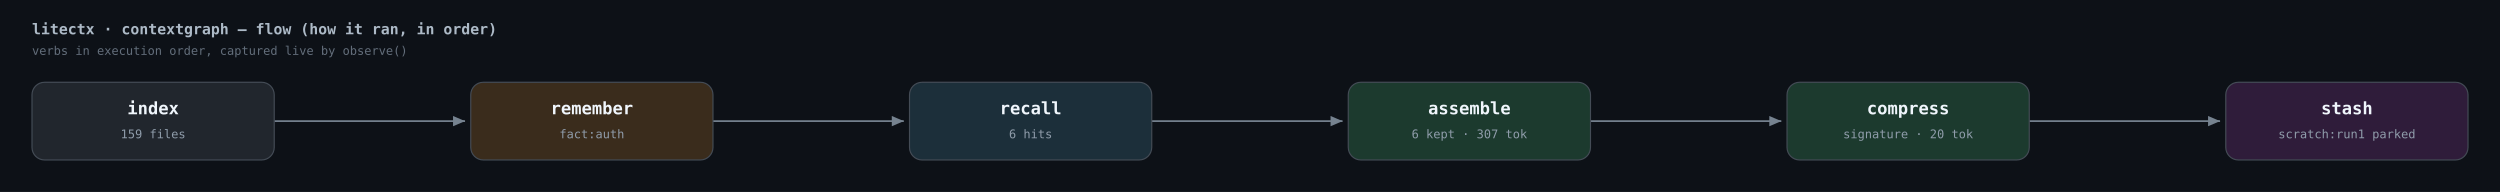
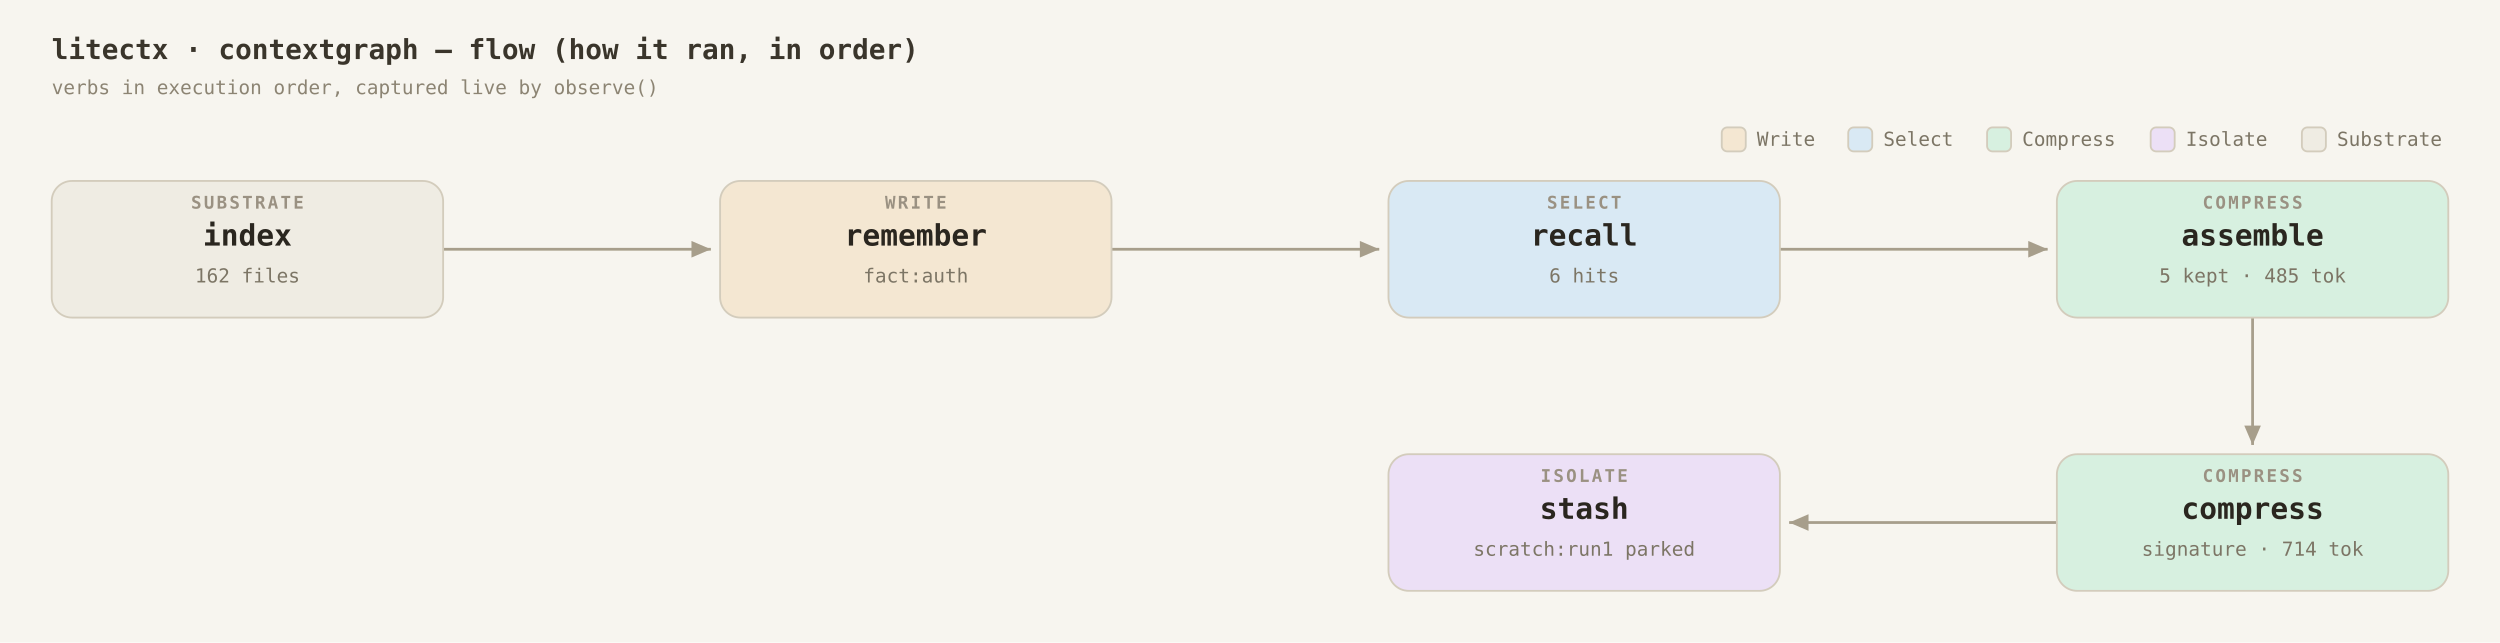
- <svg xmlns="http://www.w3.org/2000/svg" width="2188" height="168" viewBox="0 0 2188 168" font-family="ui-monospace, SFMono-Regular, Menlo, monospace">
-   <rect width="2188" height="168" fill="#0d1117" />
+ <svg xmlns="http://www.w3.org/2000/svg" width="1354" height="348" viewBox="0 0 1354 348" font-family="ui-monospace, SFMono-Regular, Menlo, monospace">
+   <rect width="1354" height="348" fill="#f7f5ef" />
  <defs>
    <marker id="arrow" markerWidth="10" markerHeight="10" refX="7" refY="3" orient="auto">
-       <path d="M0,0 L7,3 L0,6 Z" fill="#768390" />
+       <path d="M0,0 L7,3 L0,6 Z" fill="#a79e8b" />
    </marker>
  </defs>
-   <text x="28" y="30" fill="#adbac7" font-size="13" font-weight="bold">litectx · contextgraph — flow (how it ran, in order)</text>
-   <text x="28" y="48" fill="#636e7b" font-size="10.5">verbs in execution order, captured live by observe()</text>
-   <line x1="240" y1="106" x2="407" y2="106" stroke="#768390" stroke-width="1.5" marker-end="url(#arrow)" />
-   <line x1="624" y1="106" x2="791" y2="106" stroke="#768390" stroke-width="1.5" marker-end="url(#arrow)" />
-   <line x1="1008" y1="106" x2="1175" y2="106" stroke="#768390" stroke-width="1.5" marker-end="url(#arrow)" />
-   <line x1="1392" y1="106" x2="1559" y2="106" stroke="#768390" stroke-width="1.5" marker-end="url(#arrow)" />
-   <line x1="1776" y1="106" x2="1943" y2="106" stroke="#768390" stroke-width="1.5" marker-end="url(#arrow)" />
-   <rect x="28" y="72" width="212" height="68" rx="11" fill="#21262d" stroke="#444c56" />
-   <text x="134" y="100" fill="#f0f6fc" font-size="15" font-weight="bold" text-anchor="middle">index</text>
-   <text x="134" y="121" fill="#909dab" font-size="10.5" text-anchor="middle">159 files</text>
-   <rect x="412" y="72" width="212" height="68" rx="11" fill="#3a2c1c" stroke="#444c56" />
-   <text x="518" y="100" fill="#f0f6fc" font-size="15" font-weight="bold" text-anchor="middle">remember</text>
-   <text x="518" y="121" fill="#909dab" font-size="10.5" text-anchor="middle">fact:auth</text>
-   <rect x="796" y="72" width="212" height="68" rx="11" fill="#1c2f3a" stroke="#444c56" />
-   <text x="902" y="100" fill="#f0f6fc" font-size="15" font-weight="bold" text-anchor="middle">recall</text>
-   <text x="902" y="121" fill="#909dab" font-size="10.5" text-anchor="middle">6 hits</text>
-   <rect x="1180" y="72" width="212" height="68" rx="11" fill="#1c3a2e" stroke="#444c56" />
-   <text x="1286" y="100" fill="#f0f6fc" font-size="15" font-weight="bold" text-anchor="middle">assemble</text>
-   <text x="1286" y="121" fill="#909dab" font-size="10.5" text-anchor="middle">6 kept · 307 tok</text>
-   <rect x="1564" y="72" width="212" height="68" rx="11" fill="#1c3a2e" stroke="#444c56" />
-   <text x="1670" y="100" fill="#f0f6fc" font-size="15" font-weight="bold" text-anchor="middle">compress</text>
-   <text x="1670" y="121" fill="#909dab" font-size="10.5" text-anchor="middle">signature · 20 tok</text>
-   <rect x="1948" y="72" width="212" height="68" rx="11" fill="#2f1c3a" stroke="#444c56" />
-   <text x="2054" y="100" fill="#f0f6fc" font-size="15" font-weight="bold" text-anchor="middle">stash</text>
-   <text x="2054" y="121" fill="#909dab" font-size="10.5" text-anchor="middle">scratch:run1 parked</text>
+   <text x="28" y="32" fill="#3a352b" font-size="15" font-weight="bold">litectx · contextgraph — flow (how it ran, in order)</text>
+   <text x="28" y="51" fill="#8c8473" font-size="10.5">verbs in execution order, captured live by observe()</text>
+   <text x="1265.7" y="79" fill="#7c7565" font-size="10.5">Substrate</text>
+   <rect x="1246.7" y="69" width="13" height="13" rx="3" fill="#efece3" stroke="#d3ccbc" />
+   <text x="1183.8" y="79" fill="#7c7565" font-size="10.5">Isolate</text>
+   <rect x="1164.8" y="69" width="13" height="13" rx="3" fill="#ece0f6" stroke="#d3ccbc" />
+   <text x="1095.2" y="79" fill="#7c7565" font-size="10.5">Compress</text>
+   <rect x="1076.2" y="69" width="13" height="13" rx="3" fill="#d7f0e0" stroke="#d3ccbc" />
+   <text x="1020" y="79" fill="#7c7565" font-size="10.5">Select</text>
+   <rect x="1001" y="69" width="13" height="13" rx="3" fill="#d9e9f4" stroke="#d3ccbc" />
+   <text x="951.5" y="79" fill="#7c7565" font-size="10.5">Write</text>
+   <rect x="932.5" y="69" width="13" height="13" rx="3" fill="#f4e7d2" stroke="#d3ccbc" />
+   <line x1="240" y1="135" x2="385" y2="135" stroke="#a79e8b" stroke-width="1.5" marker-end="url(#arrow)" />
+   <line x1="602" y1="135" x2="747" y2="135" stroke="#a79e8b" stroke-width="1.5" marker-end="url(#arrow)" />
+   <line x1="964" y1="135" x2="1109" y2="135" stroke="#a79e8b" stroke-width="1.5" marker-end="url(#arrow)" />
+   <line x1="1220" y1="172" x2="1220" y2="241" stroke="#a79e8b" stroke-width="1.5" marker-end="url(#arrow)" />
+   <line x1="1114" y1="283" x2="969" y2="283" stroke="#a79e8b" stroke-width="1.5" marker-end="url(#arrow)" />
+   <rect x="28" y="98" width="212" height="74" rx="11" fill="#efece3" stroke="#d3ccbc" />
+   <text x="134" y="113" fill="#9a9182" font-size="9.5" letter-spacing="1.2" font-weight="bold" text-anchor="middle">SUBSTRATE</text>
+   <text x="134" y="133" fill="#2a261f" font-size="16" font-weight="bold" text-anchor="middle">index</text>
+   <text x="134" y="153" fill="#7c7565" font-size="10.5" text-anchor="middle">162 files</text>
+   <rect x="390" y="98" width="212" height="74" rx="11" fill="#f4e7d2" stroke="#d3ccbc" />
+   <text x="496" y="113" fill="#9a9182" font-size="9.5" letter-spacing="1.2" font-weight="bold" text-anchor="middle">WRITE</text>
+   <text x="496" y="133" fill="#2a261f" font-size="16" font-weight="bold" text-anchor="middle">remember</text>
+   <text x="496" y="153" fill="#7c7565" font-size="10.5" text-anchor="middle">fact:auth</text>
+   <rect x="752" y="98" width="212" height="74" rx="11" fill="#d9e9f4" stroke="#d3ccbc" />
+   <text x="858" y="113" fill="#9a9182" font-size="9.5" letter-spacing="1.2" font-weight="bold" text-anchor="middle">SELECT</text>
+   <text x="858" y="133" fill="#2a261f" font-size="16" font-weight="bold" text-anchor="middle">recall</text>
+   <text x="858" y="153" fill="#7c7565" font-size="10.5" text-anchor="middle">6 hits</text>
+   <rect x="1114" y="98" width="212" height="74" rx="11" fill="#d7f0e0" stroke="#d3ccbc" />
+   <text x="1220" y="113" fill="#9a9182" font-size="9.5" letter-spacing="1.2" font-weight="bold" text-anchor="middle">COMPRESS</text>
+   <text x="1220" y="133" fill="#2a261f" font-size="16" font-weight="bold" text-anchor="middle">assemble</text>
+   <text x="1220" y="153" fill="#7c7565" font-size="10.5" text-anchor="middle">5 kept · 485 tok</text>
+   <rect x="1114" y="246" width="212" height="74" rx="11" fill="#d7f0e0" stroke="#d3ccbc" />
+   <text x="1220" y="261" fill="#9a9182" font-size="9.5" letter-spacing="1.2" font-weight="bold" text-anchor="middle">COMPRESS</text>
+   <text x="1220" y="281" fill="#2a261f" font-size="16" font-weight="bold" text-anchor="middle">compress</text>
+   <text x="1220" y="301" fill="#7c7565" font-size="10.5" text-anchor="middle">signature · 714 tok</text>
+   <rect x="752" y="246" width="212" height="74" rx="11" fill="#ece0f6" stroke="#d3ccbc" />
+   <text x="858" y="261" fill="#9a9182" font-size="9.5" letter-spacing="1.2" font-weight="bold" text-anchor="middle">ISOLATE</text>
+   <text x="858" y="281" fill="#2a261f" font-size="16" font-weight="bold" text-anchor="middle">stash</text>
+   <text x="858" y="301" fill="#7c7565" font-size="10.5" text-anchor="middle">scratch:run1 parked</text>
</svg>
